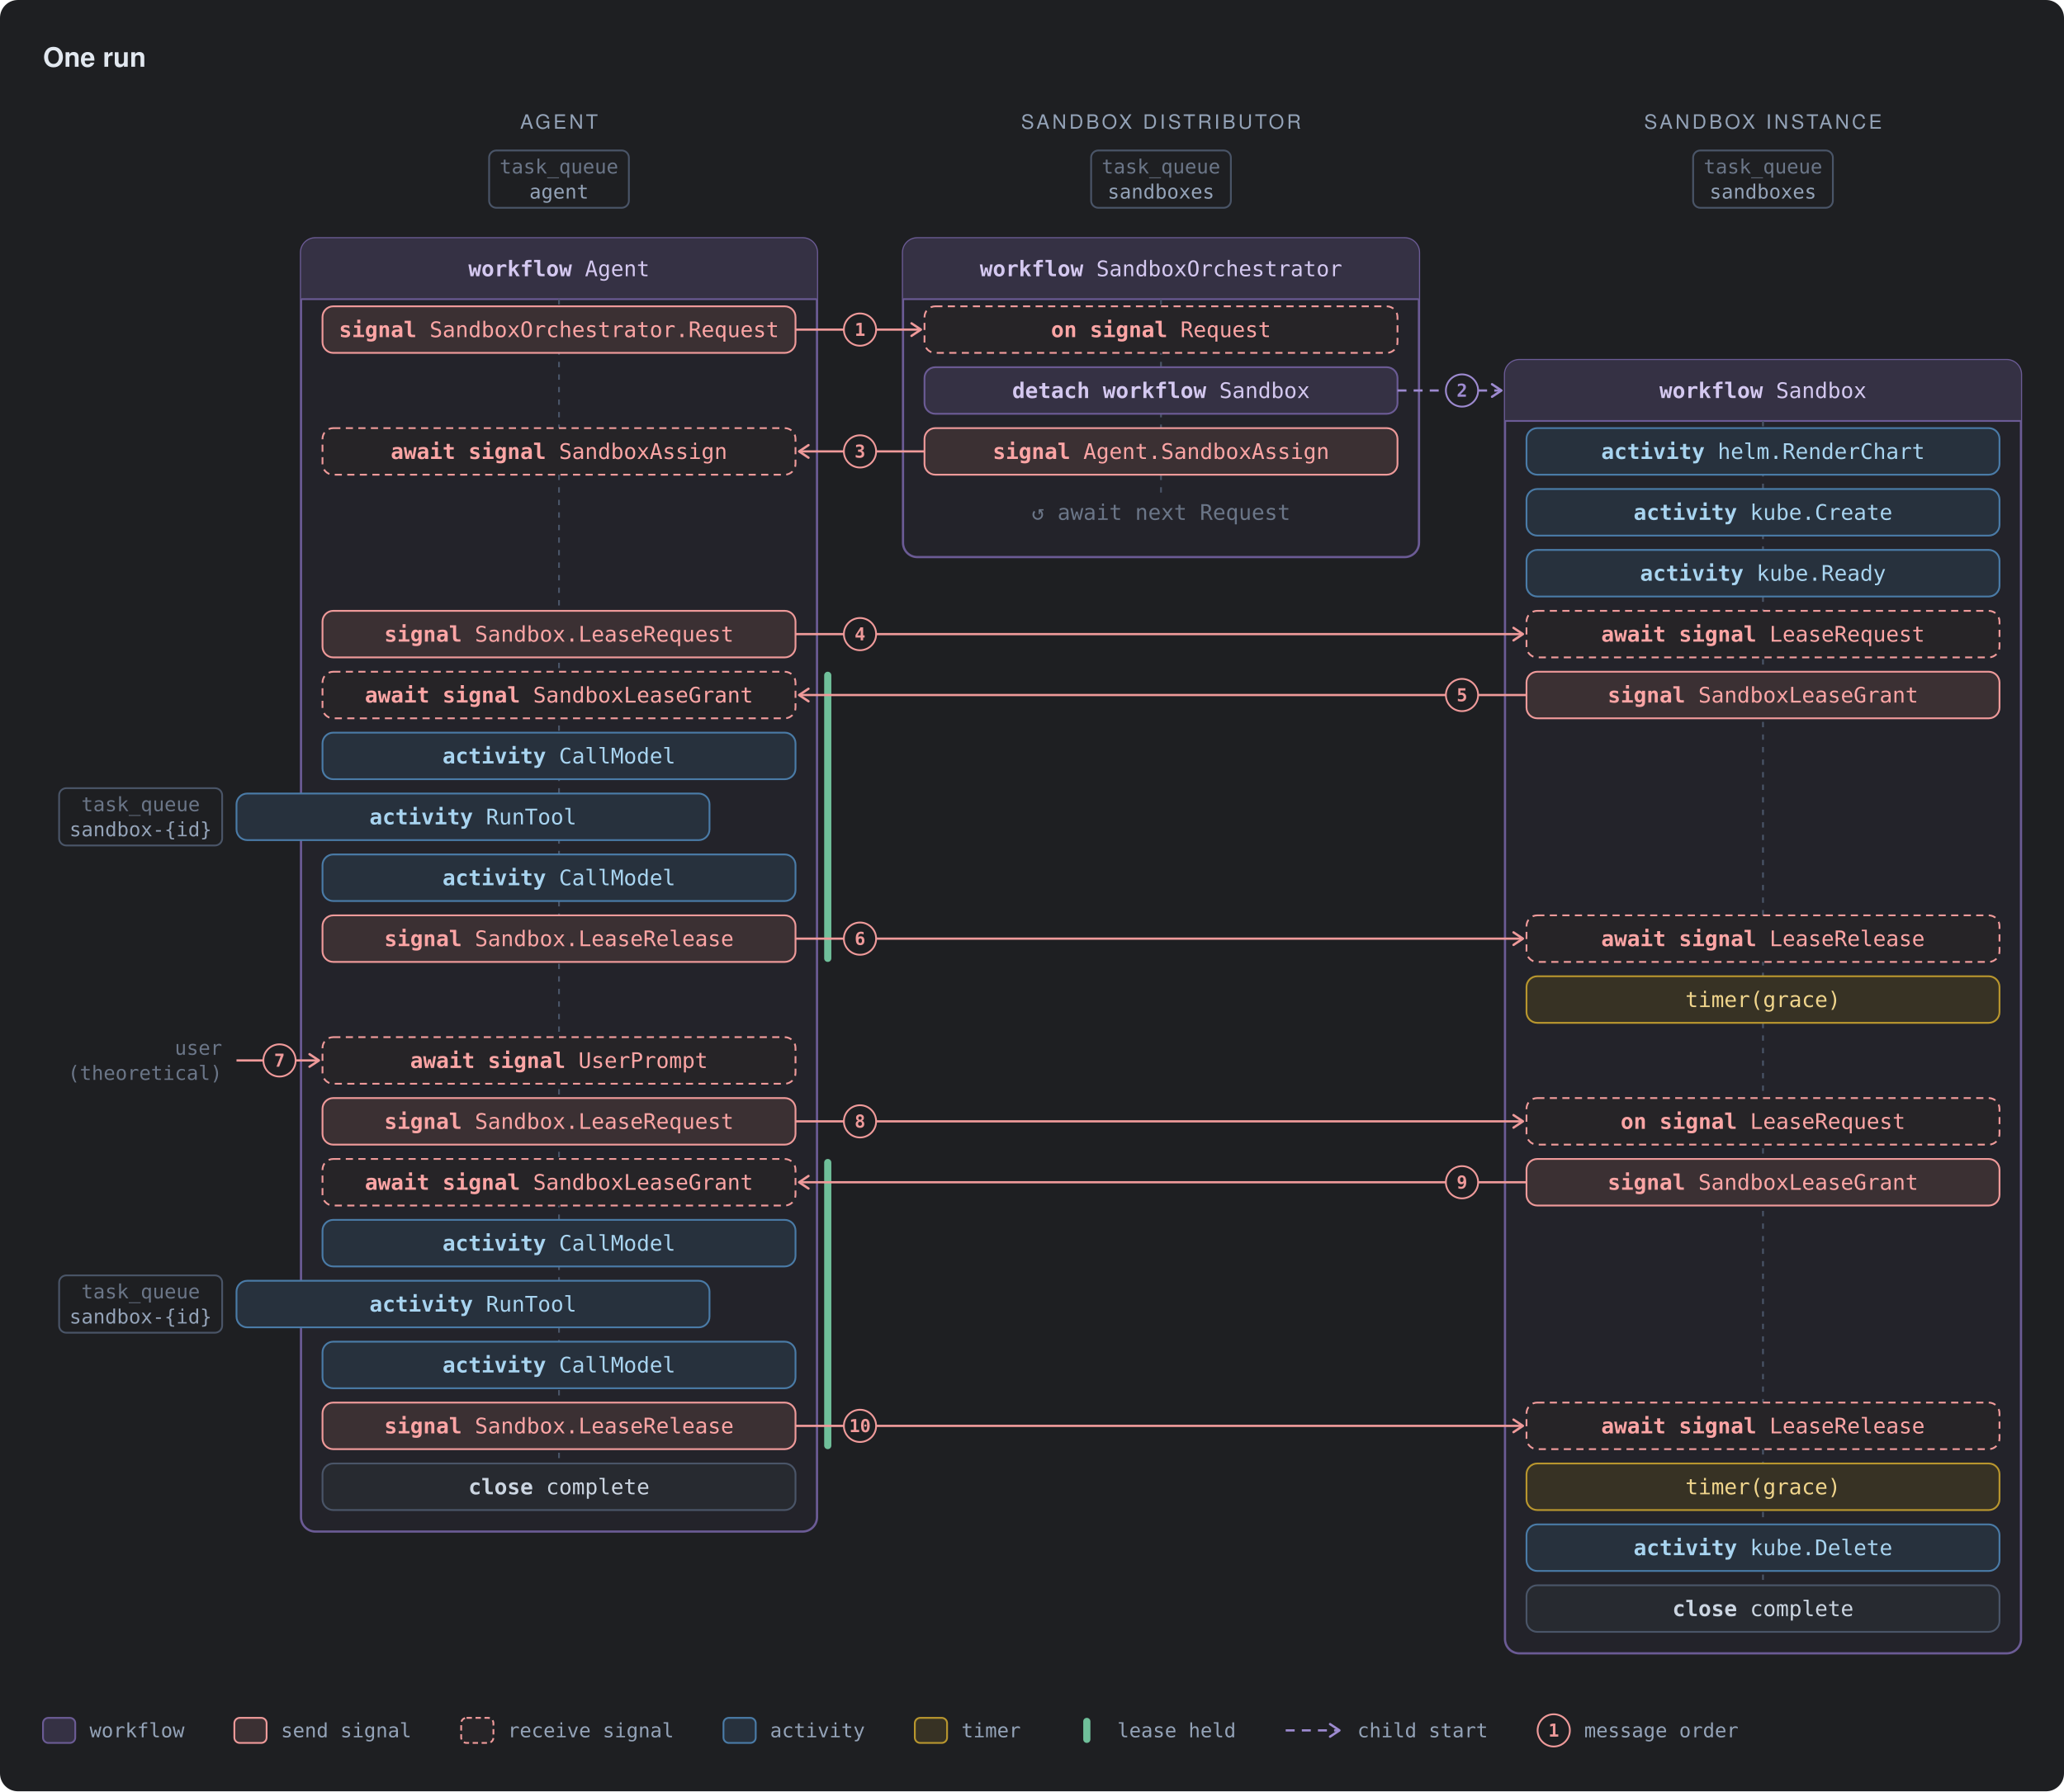
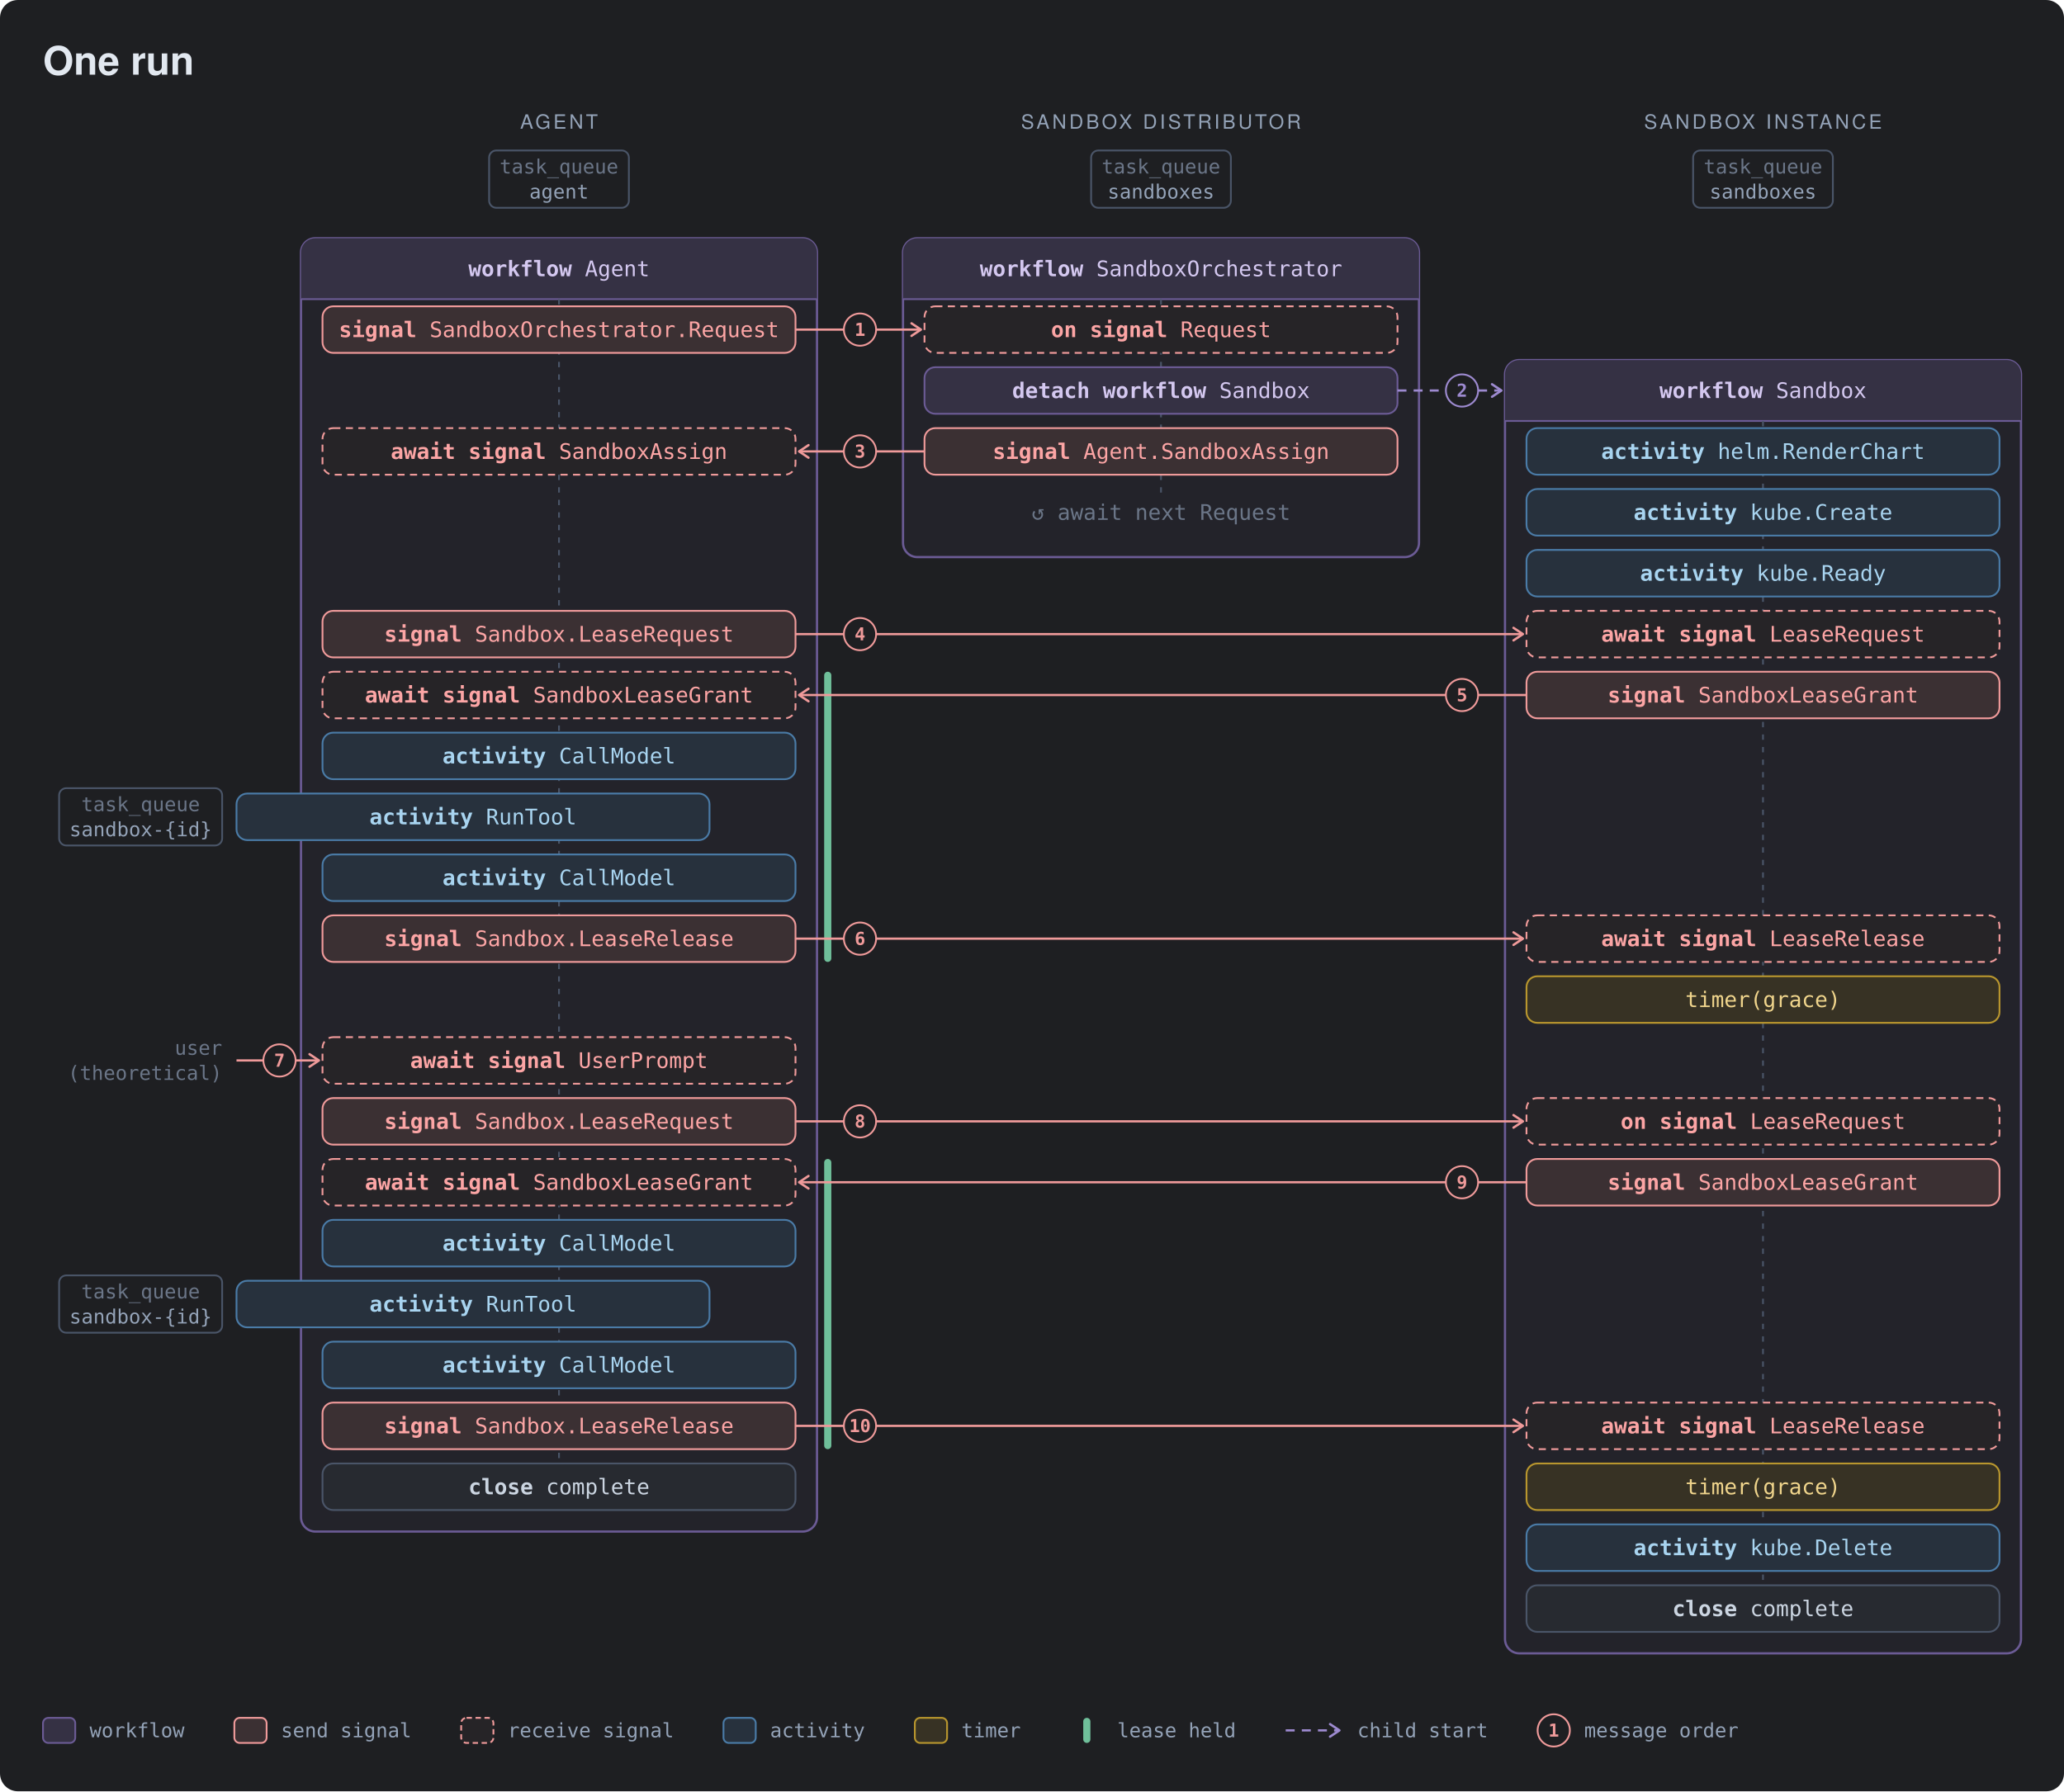
<svg xmlns="http://www.w3.org/2000/svg" width="1152" height="1000" viewBox="0 0 1152 1000" role="img" font-family="'SF Mono', Menlo, Consolas, monospace">
  <defs>
    <marker id="hEF9A9A" viewBox="0 0 10 10" refX="8" refY="5" markerWidth="7" markerHeight="7" orient="auto-start-reverse">
      <path d="M2 1L8 5L2 9" fill="none" stroke="#EF9A9A" stroke-width="1.5" stroke-linecap="round" stroke-linejoin="round" />
    </marker>
    <marker id="h9D8AD0" viewBox="0 0 10 10" refX="8" refY="5" markerWidth="7" markerHeight="7" orient="auto-start-reverse">
      <path d="M2 1L8 5L2 9" fill="none" stroke="#9D8AD0" stroke-width="1.5" stroke-linecap="round" stroke-linejoin="round" />
    </marker>
    <marker id="h4A7BA7" viewBox="0 0 10 10" refX="8" refY="5" markerWidth="7" markerHeight="7" orient="auto-start-reverse">
      <path d="M2 1L8 5L2 9" fill="none" stroke="#4A7BA7" stroke-width="1.5" stroke-linecap="round" stroke-linejoin="round" />
    </marker>
    <marker id="h6B7688" viewBox="0 0 10 10" refX="8" refY="5" markerWidth="7" markerHeight="7" orient="auto-start-reverse">
      <path d="M2 1L8 5L2 9" fill="none" stroke="#6B7688" stroke-width="1.5" stroke-linecap="round" stroke-linejoin="round" />
    </marker>
  </defs>
  <rect width="1152" height="1000" rx="10" fill="#1e1f22" />
-   <text x="24" y="32" fill="#E2E8F0" font-size="15" font-weight="600" font-family="-apple-system, 'Segoe UI', Helvetica, Arial, sans-serif" dy="0.35em">One run</text>
+   <text x="24" y="34" fill="#E2E8F0" font-size="22" font-weight="600" font-family="-apple-system, 'Segoe UI', Helvetica, Arial, sans-serif" dy="0.35em">One run</text>
  <text x="312.0" y="68" fill="#94A3B8" font-size="11" letter-spacing="1.5" text-anchor="middle" font-family="-apple-system, 'Segoe UI', Helvetica, Arial, sans-serif" dy="0.35em">AGENT</text>
  <rect x="273.0" y="84.0" width="78" height="32" rx="4" fill="#1e1f22" stroke="#4A5568" />
  <text x="312.0" y="93" fill="#6B7688" font-size="11" text-anchor="middle" dy="0.35em">task_queue</text>
  <text x="312.0" y="107" fill="#94A3B8" font-size="11" text-anchor="middle" dy="0.35em">agent</text>
  <text x="648.0" y="68" fill="#94A3B8" font-size="11" letter-spacing="1.5" text-anchor="middle" font-family="-apple-system, 'Segoe UI', Helvetica, Arial, sans-serif" dy="0.35em">SANDBOX DISTRIBUTOR</text>
  <rect x="609.0" y="84.0" width="78" height="32" rx="4" fill="#1e1f22" stroke="#4A5568" />
  <text x="648.0" y="93" fill="#6B7688" font-size="11" text-anchor="middle" dy="0.35em">task_queue</text>
  <text x="648.0" y="107" fill="#94A3B8" font-size="11" text-anchor="middle" dy="0.35em">sandboxes</text>
  <text x="984.0" y="68" fill="#94A3B8" font-size="11" letter-spacing="1.5" text-anchor="middle" font-family="-apple-system, 'Segoe UI', Helvetica, Arial, sans-serif" dy="0.35em">SANDBOX INSTANCE</text>
  <rect x="945.0" y="84.0" width="78" height="32" rx="4" fill="#1e1f22" stroke="#4A5568" />
  <text x="984.0" y="93" fill="#6B7688" font-size="11" text-anchor="middle" dy="0.35em">task_queue</text>
  <text x="984.0" y="107" fill="#94A3B8" font-size="11" text-anchor="middle" dy="0.35em">sandboxes</text>
  <rect x="168" y="133.0" width="288" height="722.0" rx="8" fill="#23232a" stroke="#6B5B95" stroke-width="1.25" />
  <path d="M176 133.0 H448 a8 8 0 0 1 8 8 V167.0 H168 V141.0 a8 8 0 0 1 8 -8 Z" fill="#353144" />
  <path d="M168 167.0 H456" stroke="#6B5B95" />
  <text x="312.0" y="150" fill="#D4C8F0" font-size="12" text-anchor="middle" dy="0.35em">
    <tspan font-weight="700">workflow</tspan> Agent</text>
  <path d="M312.0 167.0 V830" stroke="#4A5568" stroke-dasharray="3 4" />
  <rect x="504" y="133.0" width="288" height="178.0" rx="8" fill="#23232a" stroke="#6B5B95" stroke-width="1.25" />
  <path d="M512 133.0 H784 a8 8 0 0 1 8 8 V167.0 H504 V141.0 a8 8 0 0 1 8 -8 Z" fill="#353144" />
  <path d="M504 167.0 H792" stroke="#6B5B95" />
  <text x="648.0" y="150" fill="#D4C8F0" font-size="12" text-anchor="middle" dy="0.35em">
    <tspan font-weight="700">workflow</tspan> SandboxOrchestrator</text>
  <path d="M648.0 167.0 V286" stroke="#4A5568" stroke-dasharray="3 4" />
  <rect x="840" y="201.0" width="288" height="722.0" rx="8" fill="#23232a" stroke="#6B5B95" stroke-width="1.25" />
  <path d="M848 201.0 H1120 a8 8 0 0 1 8 8 V235.0 H840 V209.0 a8 8 0 0 1 8 -8 Z" fill="#353144" />
  <path d="M840 235.0 H1128" stroke="#6B5B95" />
  <text x="984.0" y="218" fill="#D4C8F0" font-size="12" text-anchor="middle" dy="0.35em">
    <tspan font-weight="700">workflow</tspan> Sandbox</text>
  <path d="M984.0 235.0 V898" stroke="#4A5568" stroke-dasharray="3 4" />
  <rect x="460" y="375.0" width="4" height="162" rx="2" fill="#6FBF9A" />
  <rect x="460" y="647.0" width="4" height="162" rx="2" fill="#6FBF9A" />
  <rect x="180" y="171.0" width="264" height="26" rx="6" fill="#3b3033" stroke="#EF9A9A" />
  <text x="312.0" y="184" fill="#FCA5A5" font-size="12" text-anchor="middle" dy="0.35em">
    <tspan font-weight="700">signal</tspan> SandboxOrchestrator.Request</text>
  <rect x="180" y="239.0" width="264" height="26" rx="6" fill="#262427" stroke="#EF9A9A" stroke-dasharray="4 3" />
  <text x="312.0" y="252" fill="#FCA5A5" font-size="12" text-anchor="middle" dy="0.35em">
    <tspan font-weight="700">await signal</tspan> SandboxAssign</text>
  <rect x="180" y="341.0" width="264" height="26" rx="6" fill="#3b3033" stroke="#EF9A9A" />
  <text x="312.0" y="354" fill="#FCA5A5" font-size="12" text-anchor="middle" dy="0.35em">
    <tspan font-weight="700">signal</tspan> Sandbox.LeaseRequest</text>
  <rect x="180" y="375.0" width="264" height="26" rx="6" fill="#262427" stroke="#EF9A9A" stroke-dasharray="4 3" />
  <text x="312.0" y="388" fill="#FCA5A5" font-size="12" text-anchor="middle" dy="0.35em">
    <tspan font-weight="700">await signal</tspan> SandboxLeaseGrant</text>
  <rect x="180" y="409.0" width="264" height="26" rx="6" fill="#27313d" stroke="#4A7BA7" />
  <text x="312.0" y="422" fill="#A8D4F0" font-size="12" text-anchor="middle" dy="0.35em">
    <tspan font-weight="700">activity</tspan> CallModel</text>
  <rect x="132" y="443.0" width="264" height="26" rx="6" fill="#27313d" stroke="#4A7BA7" />
  <text x="264.0" y="456" fill="#A8D4F0" font-size="12" text-anchor="middle" dy="0.35em">
    <tspan font-weight="700">activity</tspan> RunTool</text>
  <rect x="180" y="477.0" width="264" height="26" rx="6" fill="#27313d" stroke="#4A7BA7" />
  <text x="312.0" y="490" fill="#A8D4F0" font-size="12" text-anchor="middle" dy="0.35em">
    <tspan font-weight="700">activity</tspan> CallModel</text>
  <rect x="33" y="440.0" width="91" height="32" rx="4" fill="#1e1f22" stroke="#4A5568" />
  <text x="78.5" y="449" fill="#6B7688" font-size="11" text-anchor="middle" dy="0.35em">task_queue</text>
  <text x="78.5" y="463" fill="#94A3B8" font-size="11" text-anchor="middle" dy="0.35em">sandbox-{id}</text>
  <rect x="180" y="511.0" width="264" height="26" rx="6" fill="#3b3033" stroke="#EF9A9A" />
  <text x="312.0" y="524" fill="#FCA5A5" font-size="12" text-anchor="middle" dy="0.35em">
    <tspan font-weight="700">signal</tspan> Sandbox.LeaseRelease</text>
  <rect x="180" y="579.0" width="264" height="26" rx="6" fill="#262427" stroke="#EF9A9A" stroke-dasharray="4 3" />
  <text x="312.0" y="592" fill="#FCA5A5" font-size="12" text-anchor="middle" dy="0.35em">
    <tspan font-weight="700">await signal</tspan> UserPrompt</text>
  <text x="124" y="585.0" fill="#6B7688" font-size="11" text-anchor="end" dy="0.35em">user</text>
  <text x="124" y="599.0" fill="#6B7688" font-size="11" text-anchor="end" dy="0.35em">(theoretical)</text>
  <rect x="180" y="613.0" width="264" height="26" rx="6" fill="#3b3033" stroke="#EF9A9A" />
  <text x="312.0" y="626" fill="#FCA5A5" font-size="12" text-anchor="middle" dy="0.35em">
    <tspan font-weight="700">signal</tspan> Sandbox.LeaseRequest</text>
  <rect x="180" y="647.0" width="264" height="26" rx="6" fill="#262427" stroke="#EF9A9A" stroke-dasharray="4 3" />
  <text x="312.0" y="660" fill="#FCA5A5" font-size="12" text-anchor="middle" dy="0.35em">
    <tspan font-weight="700">await signal</tspan> SandboxLeaseGrant</text>
  <rect x="180" y="681.0" width="264" height="26" rx="6" fill="#27313d" stroke="#4A7BA7" />
  <text x="312.0" y="694" fill="#A8D4F0" font-size="12" text-anchor="middle" dy="0.35em">
    <tspan font-weight="700">activity</tspan> CallModel</text>
  <rect x="132" y="715.0" width="264" height="26" rx="6" fill="#27313d" stroke="#4A7BA7" />
  <text x="264.0" y="728" fill="#A8D4F0" font-size="12" text-anchor="middle" dy="0.35em">
    <tspan font-weight="700">activity</tspan> RunTool</text>
  <rect x="180" y="749.0" width="264" height="26" rx="6" fill="#27313d" stroke="#4A7BA7" />
  <text x="312.0" y="762" fill="#A8D4F0" font-size="12" text-anchor="middle" dy="0.35em">
    <tspan font-weight="700">activity</tspan> CallModel</text>
  <rect x="33" y="712.0" width="91" height="32" rx="4" fill="#1e1f22" stroke="#4A5568" />
  <text x="78.5" y="721" fill="#6B7688" font-size="11" text-anchor="middle" dy="0.35em">task_queue</text>
  <text x="78.5" y="735" fill="#94A3B8" font-size="11" text-anchor="middle" dy="0.35em">sandbox-{id}</text>
  <rect x="180" y="783.0" width="264" height="26" rx="6" fill="#3b3033" stroke="#EF9A9A" />
  <text x="312.0" y="796" fill="#FCA5A5" font-size="12" text-anchor="middle" dy="0.35em">
    <tspan font-weight="700">signal</tspan> Sandbox.LeaseRelease</text>
  <rect x="180" y="817.0" width="264" height="26" rx="6" fill="#272a30" stroke="#4A5568" />
  <text x="312.0" y="830" fill="#CBD5E1" font-size="12" text-anchor="middle" dy="0.35em">
    <tspan font-weight="700">close</tspan> complete</text>
  <rect x="516" y="171.0" width="264" height="26" rx="6" fill="#262427" stroke="#EF9A9A" stroke-dasharray="4 3" />
  <text x="648.0" y="184" fill="#FCA5A5" font-size="12" text-anchor="middle" dy="0.35em">
    <tspan font-weight="700">on signal</tspan> Request</text>
  <rect x="516" y="205.0" width="264" height="26" rx="6" fill="#353144" stroke="#6B5B95" />
  <text x="648.0" y="218" fill="#D4C8F0" font-size="12" text-anchor="middle" dy="0.35em">
    <tspan font-weight="700">detach workflow</tspan> Sandbox</text>
  <rect x="516" y="239.0" width="264" height="26" rx="6" fill="#3b3033" stroke="#EF9A9A" />
  <text x="648.0" y="252" fill="#FCA5A5" font-size="12" text-anchor="middle" dy="0.35em">
    <tspan font-weight="700">signal</tspan> Agent.SandboxAssign</text>
  <rect x="564.0" y="276" width="168" height="20" fill="#23232a" />
  <text x="648.0" y="286" fill="#6B7688" font-size="12" text-anchor="middle" dy="0.35em">↺ await next Request</text>
  <rect x="852" y="239.0" width="264" height="26" rx="6" fill="#27313d" stroke="#4A7BA7" />
  <text x="984.0" y="252" fill="#A8D4F0" font-size="12" text-anchor="middle" dy="0.35em">
    <tspan font-weight="700">activity</tspan> helm.RenderChart</text>
  <rect x="852" y="273.0" width="264" height="26" rx="6" fill="#27313d" stroke="#4A7BA7" />
  <text x="984.0" y="286" fill="#A8D4F0" font-size="12" text-anchor="middle" dy="0.35em">
    <tspan font-weight="700">activity</tspan> kube.Create</text>
  <rect x="852" y="307.0" width="264" height="26" rx="6" fill="#27313d" stroke="#4A7BA7" />
  <text x="984.0" y="320" fill="#A8D4F0" font-size="12" text-anchor="middle" dy="0.35em">
    <tspan font-weight="700">activity</tspan> kube.Ready</text>
  <rect x="852" y="341.0" width="264" height="26" rx="6" fill="#262427" stroke="#EF9A9A" stroke-dasharray="4 3" />
  <text x="984.0" y="354" fill="#FCA5A5" font-size="12" text-anchor="middle" dy="0.35em">
    <tspan font-weight="700">await signal</tspan> LeaseRequest</text>
  <rect x="852" y="375.0" width="264" height="26" rx="6" fill="#3b3033" stroke="#EF9A9A" />
  <text x="984.0" y="388" fill="#FCA5A5" font-size="12" text-anchor="middle" dy="0.35em">
    <tspan font-weight="700">signal</tspan> SandboxLeaseGrant</text>
  <rect x="852" y="511.0" width="264" height="26" rx="6" fill="#262427" stroke="#EF9A9A" stroke-dasharray="4 3" />
  <text x="984.0" y="524" fill="#FCA5A5" font-size="12" text-anchor="middle" dy="0.35em">
    <tspan font-weight="700">await signal</tspan> LeaseRelease</text>
  <rect x="852" y="545.0" width="264" height="26" rx="6" fill="#373224" stroke="#B8962E" />
  <text x="984.0" y="558" fill="#F0D58C" font-size="12" text-anchor="middle" dy="0.35em">timer(grace)</text>
  <rect x="852" y="613.0" width="264" height="26" rx="6" fill="#262427" stroke="#EF9A9A" stroke-dasharray="4 3" />
  <text x="984.0" y="626" fill="#FCA5A5" font-size="12" text-anchor="middle" dy="0.35em">
    <tspan font-weight="700">on signal</tspan> LeaseRequest</text>
  <rect x="852" y="647.0" width="264" height="26" rx="6" fill="#3b3033" stroke="#EF9A9A" />
  <text x="984.0" y="660" fill="#FCA5A5" font-size="12" text-anchor="middle" dy="0.35em">
    <tspan font-weight="700">signal</tspan> SandboxLeaseGrant</text>
  <rect x="852" y="783.0" width="264" height="26" rx="6" fill="#262427" stroke="#EF9A9A" stroke-dasharray="4 3" />
  <text x="984.0" y="796" fill="#FCA5A5" font-size="12" text-anchor="middle" dy="0.35em">
    <tspan font-weight="700">await signal</tspan> LeaseRelease</text>
  <rect x="852" y="817.0" width="264" height="26" rx="6" fill="#373224" stroke="#B8962E" />
  <text x="984.0" y="830" fill="#F0D58C" font-size="12" text-anchor="middle" dy="0.35em">timer(grace)</text>
  <rect x="852" y="851.0" width="264" height="26" rx="6" fill="#27313d" stroke="#4A7BA7" />
  <text x="984.0" y="864" fill="#A8D4F0" font-size="12" text-anchor="middle" dy="0.35em">
    <tspan font-weight="700">activity</tspan> kube.Delete</text>
  <rect x="852" y="885.0" width="264" height="26" rx="6" fill="#272a30" stroke="#4A5568" />
  <text x="984.0" y="898" fill="#CBD5E1" font-size="12" text-anchor="middle" dy="0.35em">
    <tspan font-weight="700">close</tspan> complete</text>
  <path d="M444 184 H514" fill="none" stroke="#EF9A9A" stroke-width="1.25" marker-end="url(#hEF9A9A)" />
  <circle cx="480.0" cy="184" r="9" fill="#1e1f22" stroke="#EF9A9A" />
  <text x="480.0" y="184" fill="#EF9A9A" font-size="10" font-weight="700" text-anchor="middle" dy="0.35em">1</text>
  <path d="M780 218 H838" fill="none" stroke="#9D8AD0" stroke-width="1.25" stroke-dasharray="5 4" marker-end="url(#h9D8AD0)" />
  <circle cx="816.0" cy="218" r="9" fill="#1e1f22" stroke="#9D8AD0" />
  <text x="816.0" y="218" fill="#9D8AD0" font-size="10" font-weight="700" text-anchor="middle" dy="0.35em">2</text>
  <path d="M516 252 H446" fill="none" stroke="#EF9A9A" stroke-width="1.25" marker-end="url(#hEF9A9A)" />
  <circle cx="480.0" cy="252" r="9" fill="#1e1f22" stroke="#EF9A9A" />
  <text x="480.0" y="252" fill="#EF9A9A" font-size="10" font-weight="700" text-anchor="middle" dy="0.35em">3</text>
  <path d="M444 354 H850" fill="none" stroke="#EF9A9A" stroke-width="1.25" marker-end="url(#hEF9A9A)" />
  <circle cx="480.0" cy="354" r="9" fill="#1e1f22" stroke="#EF9A9A" />
  <text x="480.0" y="354" fill="#EF9A9A" font-size="10" font-weight="700" text-anchor="middle" dy="0.35em">4</text>
  <path d="M852 388 H446" fill="none" stroke="#EF9A9A" stroke-width="1.25" marker-end="url(#hEF9A9A)" />
  <circle cx="816.0" cy="388" r="9" fill="#1e1f22" stroke="#EF9A9A" />
  <text x="816.0" y="388" fill="#EF9A9A" font-size="10" font-weight="700" text-anchor="middle" dy="0.35em">5</text>
  <path d="M444 524 H850" fill="none" stroke="#EF9A9A" stroke-width="1.25" marker-end="url(#hEF9A9A)" />
  <circle cx="480.0" cy="524" r="9" fill="#1e1f22" stroke="#EF9A9A" />
  <text x="480.0" y="524" fill="#EF9A9A" font-size="10" font-weight="700" text-anchor="middle" dy="0.35em">6</text>
  <path d="M132 592 H178" fill="none" stroke="#EF9A9A" stroke-width="1.25" marker-end="url(#hEF9A9A)" />
  <circle cx="156.0" cy="592" r="9" fill="#1e1f22" stroke="#EF9A9A" />
  <text x="156.0" y="592" fill="#EF9A9A" font-size="10" font-weight="700" text-anchor="middle" dy="0.35em">7</text>
  <path d="M444 626 H850" fill="none" stroke="#EF9A9A" stroke-width="1.25" marker-end="url(#hEF9A9A)" />
  <circle cx="480.0" cy="626" r="9" fill="#1e1f22" stroke="#EF9A9A" />
  <text x="480.0" y="626" fill="#EF9A9A" font-size="10" font-weight="700" text-anchor="middle" dy="0.35em">8</text>
  <path d="M852 660 H446" fill="none" stroke="#EF9A9A" stroke-width="1.25" marker-end="url(#hEF9A9A)" />
  <circle cx="816.0" cy="660" r="9" fill="#1e1f22" stroke="#EF9A9A" />
  <text x="816.0" y="660" fill="#EF9A9A" font-size="10" font-weight="700" text-anchor="middle" dy="0.35em">9</text>
  <path d="M444 796 H850" fill="none" stroke="#EF9A9A" stroke-width="1.25" marker-end="url(#hEF9A9A)" />
  <circle cx="480.0" cy="796" r="9" fill="#1e1f22" stroke="#EF9A9A" />
  <text x="480.0" y="796" fill="#EF9A9A" font-size="10" font-weight="700" text-anchor="middle" dy="0.35em">10</text>
  <rect x="24" y="959" width="18" height="14" rx="3" fill="#353144" stroke="#6B5B95" />
  <text x="50" y="966" fill="#94A3B8" font-size="11" dy="0.35em">workflow</text>
  <rect x="130.8" y="959" width="18" height="14" rx="3" fill="#3b3033" stroke="#EF9A9A" />
  <text x="156.8" y="966" fill="#94A3B8" font-size="11" dy="0.35em">send signal</text>
  <rect x="257.4" y="959" width="18" height="14" rx="3" fill="#262427" stroke="#EF9A9A" stroke-dasharray="3 2" />
  <text x="283.4" y="966" fill="#94A3B8" font-size="11" dy="0.35em">receive signal</text>
  <rect x="403.8" y="959" width="18" height="14" rx="3" fill="#27313d" stroke="#4A7BA7" />
  <text x="429.8" y="966" fill="#94A3B8" font-size="11" dy="0.35em">activity</text>
  <rect x="510.6" y="959" width="18" height="14" rx="3" fill="#373224" stroke="#B8962E" />
  <text x="536.6" y="966" fill="#94A3B8" font-size="11" dy="0.35em">timer</text>
  <rect x="604.6" y="959" width="4" height="14" rx="2" fill="#6FBF9A" />
  <text x="623.6" y="966" fill="#94A3B8" font-size="11" dy="0.35em">lease held</text>
  <path d="M717.6 966 H747.6" fill="none" stroke="#9D8AD0" stroke-width="1.25" stroke-dasharray="5 4" marker-end="url(#h9D8AD0)" />
  <text x="757.6" y="966" fill="#94A3B8" font-size="11" dy="0.35em">child start</text>
  <circle cx="867.2" cy="966" r="9" fill="#1e1f22" stroke="#EF9A9A" />
  <text x="867.2" y="966" fill="#EF9A9A" font-size="10" font-weight="700" text-anchor="middle" dy="0.35em">1</text>
  <text x="884.2" y="966" fill="#94A3B8" font-size="11" dy="0.35em">message order</text>
</svg>
